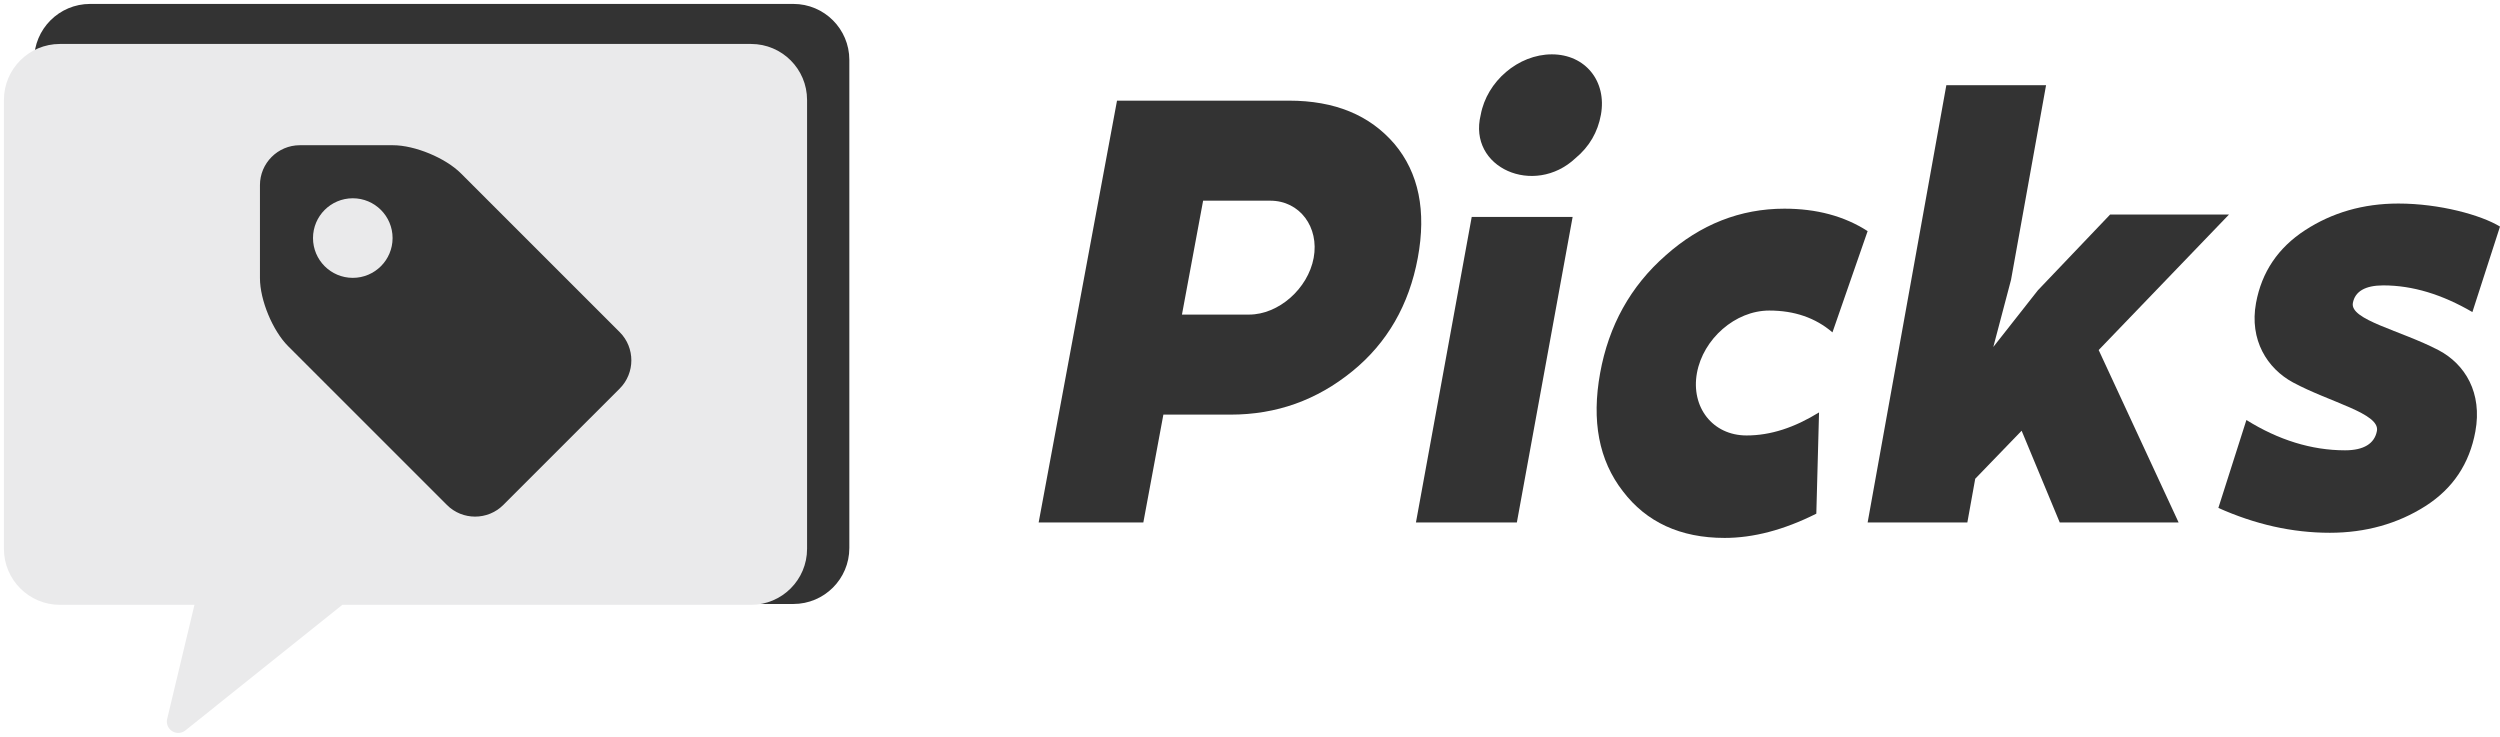
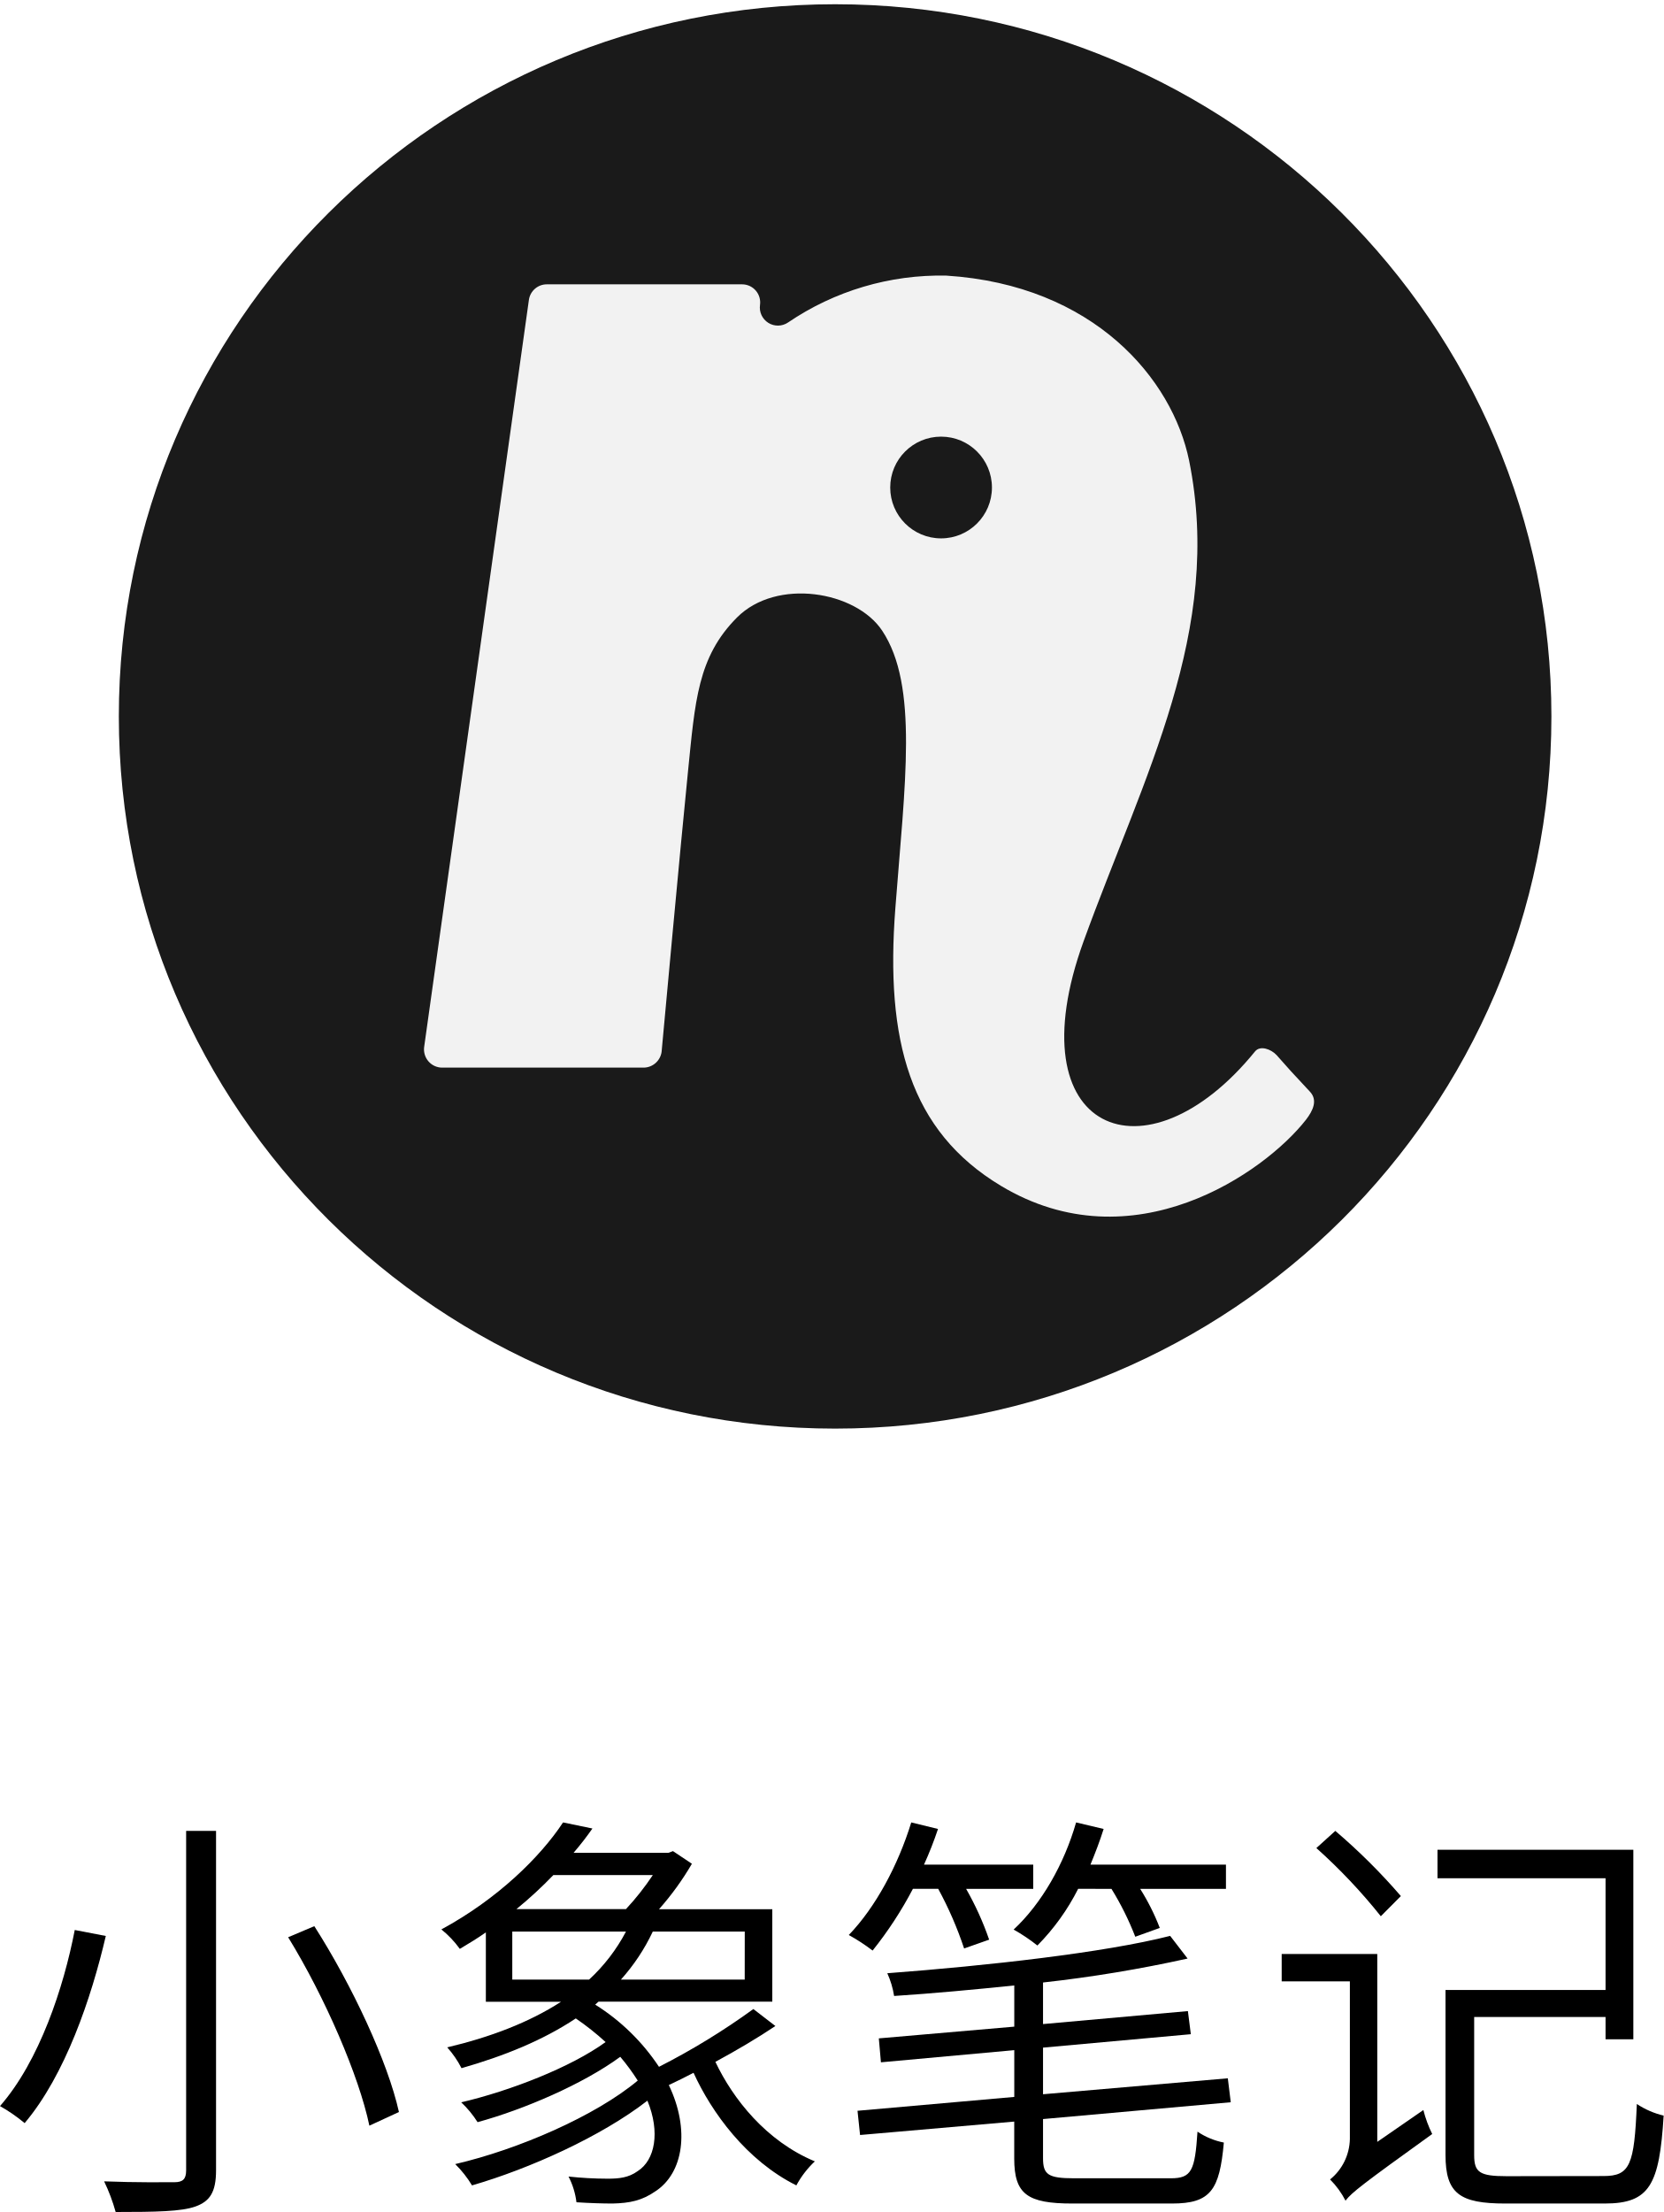
- <svg xmlns="http://www.w3.org/2000/svg" width="414px" height="122px" viewBox="0 0 414 122" version="1.1">
-   <g id="Picks" stroke="none" stroke-width="1" fill="none" fill-rule="evenodd">
-     <g transform="translate(-903, -81)" fill-rule="nonzero" id="logo备份">
-       <g transform="translate(903, 81)">
-         <g id="编组" transform="translate(172, 9)" fill="#333333">
-           <path d="M23.732,43.095 L34.849,43.095 C39.749,43.095 44.597,38.803 45.543,33.714 C46.488,28.624 43.253,24.233 38.353,24.233 L27.236,24.233 L23.732,43.095 Z M12.977,7.667 L41.431,7.667 C49.063,7.667 54.836,10.063 58.939,14.852 C62.949,19.642 64.231,25.93 62.785,33.714 C61.339,41.498 57.721,47.785 51.95,52.476 C46.067,57.265 39.404,59.661 31.772,59.661 L20.655,59.661 L17.336,77.524 L0,77.524 L12.977,7.667 Z" id="Fill-1" />
-           <path d="M73.206,10.02 C74.222,4.454 79.447,0 84.986,0 C90.526,0 94.125,4.454 93.108,10.02 C92.592,12.854 91.209,15.283 88.887,17.206 C82.09,23.581 71.035,18.825 73.206,10.02 L73.206,10.02 Z M71.717,26.922 L88.428,26.922 L79.191,77.524 L62.48,77.524 L71.717,26.922 Z" id="Fill-3" />
-           <path d="M128.783,76.064 C123.379,78.775 118.324,80.08 113.598,80.08 C106.277,80.08 100.636,77.47 96.748,72.349 C92.766,67.228 91.542,60.702 92.983,52.77 C94.404,44.936 97.998,38.41 103.839,33.289 C109.589,28.168 116.179,25.557 123.498,25.557 C128.78,25.557 133.379,26.762 137.28,29.273 L131.454,46.041 C128.649,43.631 125.162,42.427 120.991,42.427 C115.339,42.427 110.034,47.146 109.012,52.77 C107.992,58.392 111.583,63.112 117.235,63.112 C121.22,63.112 125.164,61.806 129.233,59.296 L128.783,76.064 Z" id="Fill-5" />
-           <polygon id="Fill-7" points="188.78 77.524 169.095 77.524 162.781 62.328 155.097 70.282 153.793 77.524 137.28 77.524 150.313 5.111 166.828 5.111 161.027 37.34 158.092 48.457 165.472 39.074 177.434 26.529 197.12 26.529 175.541 48.966" />
-           <path d="M231.857,49.005 C236.216,51.314 239.1,56.033 237.919,62.46 C236.941,67.781 234.215,71.898 229.647,74.811 C225.08,77.722 219.737,79.228 213.83,79.228 C207.546,79.228 201.426,77.823 195.36,75.111 L200.005,60.552 C205.304,63.865 210.806,65.572 216.339,65.572 C219.433,65.572 221.231,64.468 221.619,62.36 C222.154,59.447 213.858,57.64 207.714,54.327 C203.449,52.018 200.472,47.298 201.597,41.173 C202.539,36.052 205.245,32.035 209.721,29.123 C214.195,26.211 219.347,24.706 225.164,24.706 C232.008,24.706 238.88,26.613 242,28.522 L237.428,42.678 C232.43,39.767 227.548,38.261 222.672,38.261 C219.671,38.261 217.986,39.265 217.635,41.173 C217.119,43.985 225.527,45.691 231.857,49.005" id="Fill-9" />
-         </g>
-         <rect id="矩形" fill="#333333" x="5.65" y="0.65" width="135" height="99.37" rx="9.27" />
-         <path d="M124.38,7.28 C129.5,7.28 133.65,11.43 133.65,16.55 L133.65,90.89 C133.65,96.01 129.5,100.16 124.38,100.16 L56.692,100.16 L30.75,120.92 C30.183,121.406 29.389,121.509 28.722,121.198 L28.581,121.125 C27.933,120.754 27.569,120.04 27.638,119.307 L27.66,119.15 L32.202,100.16 L9.92,100.16 C4.8,100.16 0.65,96.01 0.65,90.89 L0.65,16.55 C0.65,11.43 4.8,7.28 9.92,7.28 L124.38,7.28 Z" id="路径" fill="#EAEAEB" />
-         <g id="标签-(1)" transform="translate(43, 24)" fill="#333333">
-           <path d="M6.652,0.049 C3.017,0.049 0.048,3.017 0.048,6.649 L0.048,22.067 C0.048,25.693 2.151,30.769 4.724,33.338 L31.009,59.623 C33.575,62.194 37.773,62.194 40.344,59.623 L59.626,40.344 C62.194,37.773 62.194,33.572 59.626,31.004 L33.338,4.719 C30.769,2.148 25.699,0.049 22.067,0.049 L6.652,0.049 L6.652,0.049 Z M15.423,22.013 C11.785,22.013 8.834,19.061 8.834,15.424 C8.834,11.785 11.785,8.834 15.423,8.834 C19.061,8.834 22.012,11.786 22.012,15.424 C22.012,19.061 19.061,22.013 15.423,22.013 L15.423,22.013 Z" id="形状" />
+ <svg xmlns="http://www.w3.org/2000/svg" width="252px" height="335px" viewBox="0 0 252 335" version="1.1">
+   <g id="页面-1" stroke="none" stroke-width="1" fill="none" fill-rule="evenodd">
+     <g id="Notes-web首页" transform="translate(-827, -298)" fill-rule="nonzero">
+       <g id="编组-3" transform="translate(827, 298)">
+         <g id="资源-1111">
+           <g id="编组-2" transform="translate(18, 0)">
+             <ellipse id="椭圆形" fill="#1A1A1A" cx="108.5" cy="108.5" rx="108.5" ry="107.858" />
+             <path d="M175.37,159.788 C174.531,158.887 172.892,158.286 172.113,159.227 C155.588,179.586 135.606,171.578 146.137,142.552 C155.288,117.349 167.317,95.509 162.122,69.765 C159.604,57.414 147.715,43.161 125.336,41.74 C116.801,41.562 108.422,44.045 101.358,48.846 C100.461,49.45 99.293,49.468 98.377,48.892 C97.462,48.317 96.97,47.256 97.122,46.184 L97.122,46.184 C97.232,45.397 96.996,44.6 96.474,44.001 C95.953,43.402 95.198,43.059 94.404,43.061 L64.831,43.061 C63.464,43.058 62.304,44.066 62.114,45.423 L46.248,158.567 C46.145,159.352 46.384,160.145 46.904,160.742 C47.424,161.34 48.175,161.685 48.966,161.689 L79.498,161.689 C80.866,161.674 82.019,160.663 82.215,159.307 C82.215,159.307 85.133,127.458 86.212,116.848 C87.291,106.239 87.65,99.513 93.645,93.507 C99.639,87.502 111.628,89.503 115.625,95.509 C121.16,103.836 119.062,118.69 117.623,137.547 C116.084,157.566 119.801,171.278 133.608,179.586 C153.59,191.597 173.572,177.584 179.826,169.577 C180.905,168.175 181.624,166.614 180.425,165.333 L177.508,162.19 L175.37,159.788 Z" id="路径" fill="#F2F2F2" />
+             <circle id="椭圆形" fill="#1A1A1A" cx="124.55" cy="73.831" r="7.704" />
+           </g>
+           <g id="编组" transform="translate(0, 276)" fill="#000000">
+             <path d="M16.027,17.196 C13.833,26.601 9.884,38.258 3.732,45.538 C2.57,44.567 1.321,43.704 0,42.96 C5.972,36.133 9.645,24.989 11.324,16.29 L16.027,17.196 Z M32.726,1.283 L32.726,52.685 C32.726,56.036 31.756,57.388 29.621,58.161 C27.486,58.933 23.604,59 17.52,59 C17.077,57.404 16.492,55.85 15.773,54.357 C20.626,54.55 25.09,54.49 26.389,54.49 C27.687,54.49 28.195,54.037 28.195,52.685 L28.195,1.283 L32.726,1.283 Z M47.611,15.71 C53.307,24.625 58.749,36.259 60.429,43.859 L55.95,45.925 C54.397,38.451 49.231,26.468 43.647,17.389 L47.611,15.71 Z" id="形状" />
+             <path d="M117.453,30.833 C114.784,32.623 111.588,34.516 108.362,36.261 C111.031,41.881 116.053,48.267 123.429,51.331 C122.306,52.384 121.36,53.613 120.628,54.97 C113.069,51.206 107.79,43.921 105.055,37.918 C103.853,38.559 102.511,39.2 101.309,39.775 C104.549,46.544 103.508,53.121 99.271,55.869 C97.24,57.275 95.392,57.658 92.789,57.717 C91.323,57.717 89.358,57.658 87.32,57.526 C87.153,56.166 86.746,54.846 86.118,53.629 C88.08,53.843 90.053,53.951 92.027,53.954 C93.743,53.954 95.202,53.821 96.602,52.804 C99.212,51.14 100.033,46.912 98.068,42.139 C91.074,47.567 80.201,52.451 71.498,54.97 C70.787,53.793 69.932,52.709 68.954,51.744 C78.485,49.534 90.179,44.467 96.602,39.097 C95.802,37.838 94.918,36.634 93.955,35.495 C88.295,39.649 79.336,43.48 72.341,45.395 C71.645,44.292 70.812,43.282 69.863,42.389 C77.239,40.666 86.455,37.094 91.734,33.263 C90.315,31.964 88.805,30.768 87.217,29.684 C82.224,33.006 76.359,35.37 69.907,37.219 C69.325,36.078 68.598,35.019 67.744,34.066 C74.226,32.534 80.142,30.295 84.974,27.165 L73.595,27.165 L73.595,16.654 C72.319,17.552 71.051,18.318 69.651,19.151 C68.855,18.047 67.916,17.056 66.857,16.204 C75.369,11.601 81.858,5.215 85.289,0 L89.739,0.921 C88.845,2.195 87.958,3.344 86.88,4.604 L101.243,4.604 L101.939,4.346 L104.806,6.261 C103.375,8.716 101.705,11.023 99.82,13.148 L116.984,13.148 L116.984,27.142 L90.663,27.142 L90.157,27.592 C94.01,30.004 97.305,33.216 99.82,37.012 C104.807,34.476 109.587,31.55 114.117,28.262 L117.453,30.833 Z M89.226,23.806 C91.493,21.721 93.385,19.259 94.82,16.529 L77.598,16.529 L77.598,23.806 L89.226,23.806 Z M83.823,7.97 C82.063,9.8 80.195,11.522 78.229,13.126 L94.82,13.126 C96.313,11.52 97.674,9.796 98.889,7.97 L83.823,7.97 Z M112.812,16.529 L98.882,16.529 C97.633,19.178 96.005,21.629 94.05,23.806 L112.805,23.806 L112.812,16.529 Z" id="形状" />
+             <path d="M138.285,10.055 C136.556,13.358 134.511,16.489 132.178,19.405 C131.036,18.534 129.83,17.746 128.571,17.05 C132.623,12.851 136.036,6.488 138.032,3.55271368e-15 L142.084,0.991 C141.471,2.826 140.763,4.629 139.962,6.393 L156.509,6.393 L156.509,10.062 L146.343,10.062 C147.743,12.514 148.911,15.089 149.831,17.754 L146.039,19.09 C145.002,15.97 143.689,12.946 142.114,10.055 L138.285,10.055 Z M177.339,53.894 C180.492,53.894 181.004,52.749 181.39,46.833 C182.596,47.642 183.953,48.204 185.382,48.484 C184.737,55.677 183.386,57.717 177.531,57.717 L162.446,57.717 C155.626,57.717 153.63,56.316 153.63,50.906 L153.63,45.306 L130.278,47.339 L129.892,43.67 L153.638,41.571 L153.638,34.488 L133.439,36.33 L133.12,32.705 L153.638,30.928 L153.638,24.69 C147.531,25.321 141.29,25.901 135.435,26.283 C135.249,25.095 134.902,23.937 134.404,22.84 C149.586,21.695 167.276,19.728 177.249,17.182 L179.891,20.616 C172.664,22.218 165.354,23.428 157.993,24.242 L157.993,30.539 L179.936,28.572 L180.381,32.073 L157.993,34.106 L157.993,41.167 L185.983,38.752 L186.429,42.378 L157.993,44.925 L157.993,50.84 C157.993,53.321 158.736,53.894 162.691,53.894 L177.339,53.894 Z M163.314,10.055 C161.719,13.217 159.636,16.114 157.14,18.642 C156.008,17.743 154.805,16.935 153.541,16.228 C157.786,12.279 161.199,6.297 163.002,0 L167.173,0.991 C166.594,2.833 165.889,4.661 165.176,6.393 L185.701,6.393 L185.701,10.062 L172.708,10.062 C173.891,11.933 174.885,13.915 175.676,15.978 L171.966,17.314 C170.99,14.793 169.783,12.366 168.36,10.062 L163.314,10.055 Z" id="形状" />
+             <path d="M215.604,43.556 C215.921,44.812 216.369,46.03 216.943,47.188 C206.393,54.782 204.796,56.017 203.832,57.253 L203.832,57.32 C203.218,56.117 202.421,55.021 201.471,54.07 C203.313,52.592 204.414,50.355 204.472,47.967 L204.472,24.071 L194.143,24.071 L194.143,19.922 L208.622,19.922 L208.622,48.379 L215.604,43.556 Z M209.159,14.208 C206.195,10.493 202.929,7.038 199.396,3.881 L202.265,1.283 C205.819,4.309 209.139,7.609 212.197,11.153 L209.159,14.208 Z M242.899,53.554 C246.924,53.554 247.556,51.861 247.939,42.643 C249.182,43.465 250.556,44.06 252,44.402 C251.36,54.887 249.896,57.717 243.068,57.717 L228.015,57.717 C221.129,57.717 218.959,56.22 218.959,50.378 L218.959,25.374 L243.201,25.374 L243.201,8.457 L217.745,8.457 L217.745,4.143 L247.409,4.143 L247.409,32.84 L243.201,32.84 L243.201,29.463 L223.3,29.463 L223.3,50.393 C223.3,52.992 224.124,53.576 228.207,53.576 L242.899,53.554 Z" id="形状" />
+           </g>
        </g>
      </g>
    </g>
  </g>
</svg>
